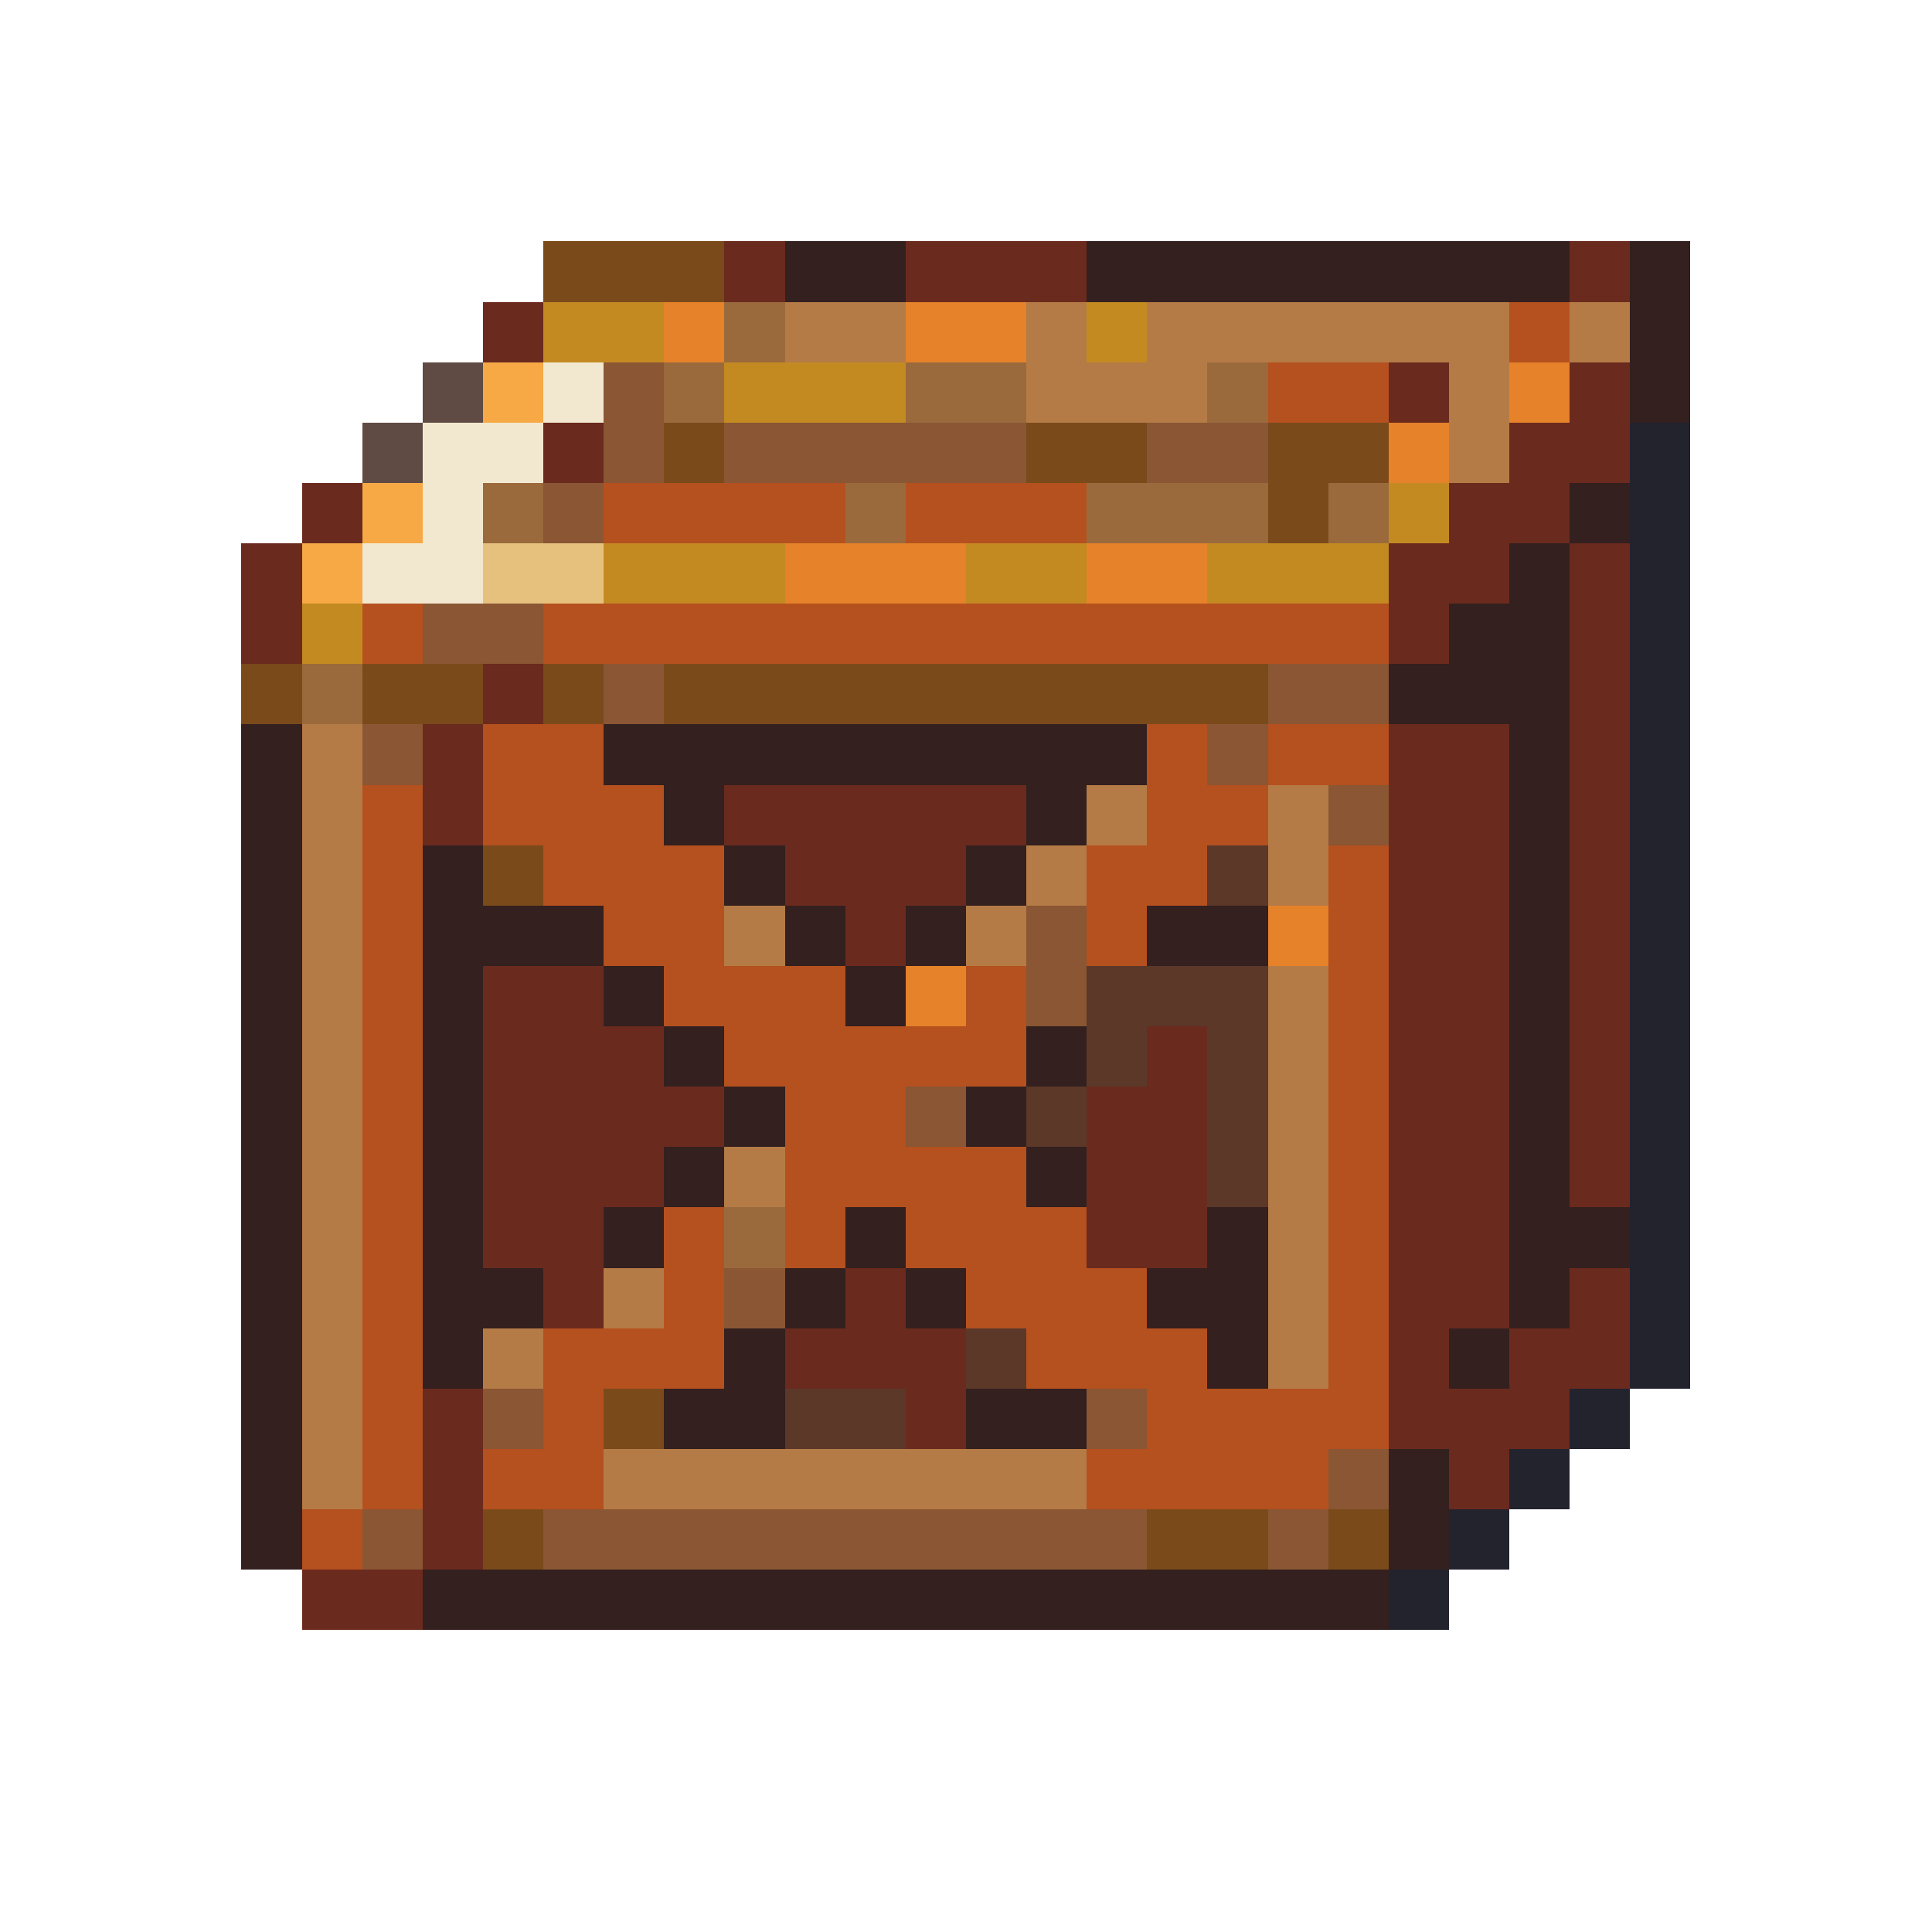
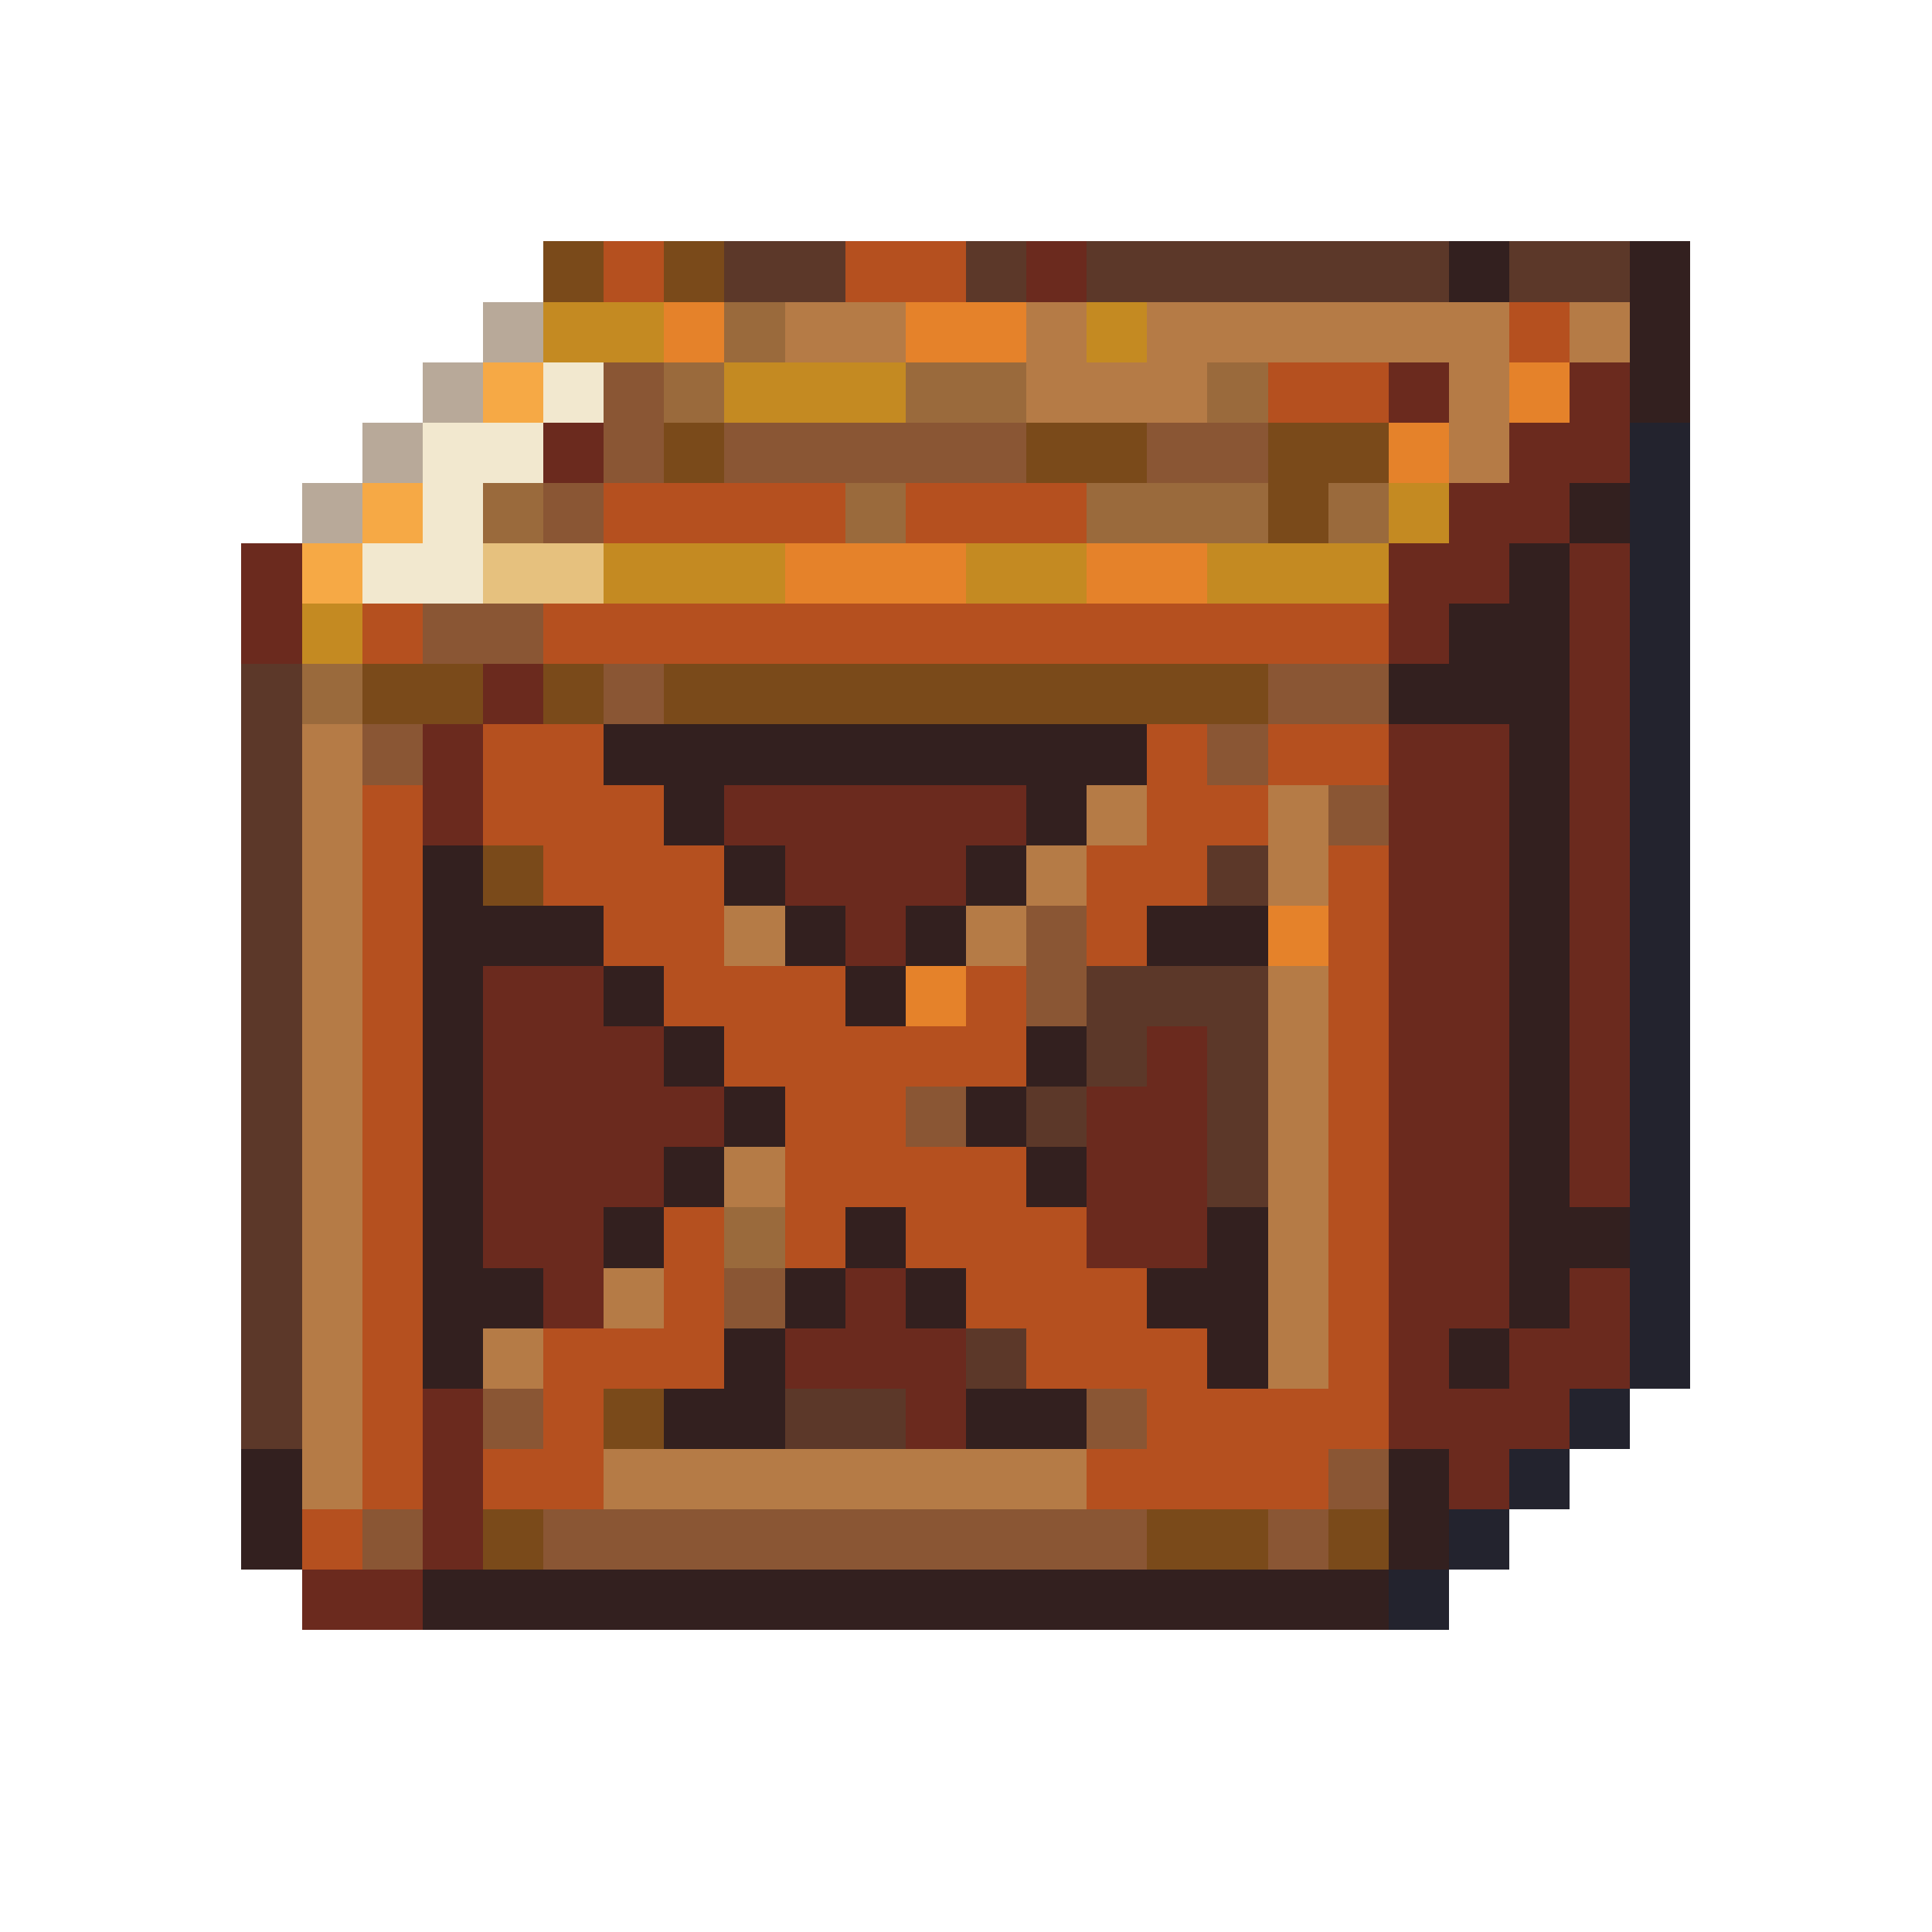
<svg xmlns="http://www.w3.org/2000/svg" width="32" height="32" viewBox="0 0 32 32" shape-rendering="crispEdges">
-   <rect x="9" y="4" width="3" height="1" fill="#7a4a1a" />
-   <rect x="12" y="4" width="1" height="1" fill="#6b2a1e" />
-   <rect x="13" y="4" width="2" height="1" fill="#33201f" />
-   <rect x="15" y="4" width="3" height="1" fill="#6b2a1e" />
-   <rect x="18" y="4" width="8" height="1" fill="#33201f" />
-   <rect x="26" y="4" width="1" height="1" fill="#6b2a1e" />
+   <rect x="9" y="4" width="1" height="1" fill="#7a4a1a" />
+   <rect x="10" y="4" width="1" height="1" fill="#b5501f" />
+   <rect x="11" y="4" width="1" height="1" fill="#7a4a1a" />
+   <rect x="12" y="4" width="2" height="1" fill="#5c3829" />
+   <rect x="14" y="4" width="2" height="1" fill="#b5501f" />
+   <rect x="16" y="4" width="1" height="1" fill="#5c3829" />
+   <rect x="17" y="4" width="1" height="1" fill="#6b2a1e" />
+   <rect x="18" y="4" width="6" height="1" fill="#5c3829" />
+   <rect x="24" y="4" width="1" height="1" fill="#33201f" />
+   <rect x="25" y="4" width="2" height="1" fill="#5c3829" />
  <rect x="27" y="4" width="1" height="1" fill="#33201f" />
-   <rect x="8" y="5" width="1" height="1" fill="#6b2a1e" />
+   <rect x="8" y="5" width="1" height="1" fill="#b8a999" />
  <rect x="9" y="5" width="2" height="1" fill="#c48a22" />
  <rect x="11" y="5" width="1" height="1" fill="#e5822a" />
  <rect x="12" y="5" width="1" height="1" fill="#9a6a3c" />
  <rect x="13" y="5" width="2" height="1" fill="#b57b46" />
  <rect x="15" y="5" width="2" height="1" fill="#e5822a" />
  <rect x="17" y="5" width="1" height="1" fill="#b57b46" />
  <rect x="18" y="5" width="1" height="1" fill="#c48a22" />
  <rect x="19" y="5" width="6" height="1" fill="#b57b46" />
  <rect x="25" y="5" width="1" height="1" fill="#b5501f" />
  <rect x="26" y="5" width="1" height="1" fill="#b57b46" />
  <rect x="27" y="5" width="1" height="1" fill="#33201f" />
-   <rect x="7" y="6" width="1" height="1" fill="#5f4a44" />
+   <rect x="7" y="6" width="1" height="1" fill="#b8a999" />
  <rect x="8" y="6" width="1" height="1" fill="#f6a945" />
  <rect x="9" y="6" width="1" height="1" fill="#f2e8cf" />
  <rect x="10" y="6" width="1" height="1" fill="#8a5634" />
  <rect x="11" y="6" width="1" height="1" fill="#9a6a3c" />
  <rect x="12" y="6" width="3" height="1" fill="#c48a22" />
  <rect x="15" y="6" width="2" height="1" fill="#9a6a3c" />
  <rect x="17" y="6" width="3" height="1" fill="#b57b46" />
  <rect x="20" y="6" width="1" height="1" fill="#9a6a3c" />
  <rect x="21" y="6" width="2" height="1" fill="#b5501f" />
  <rect x="23" y="6" width="1" height="1" fill="#6b2a1e" />
  <rect x="24" y="6" width="1" height="1" fill="#b57b46" />
  <rect x="25" y="6" width="1" height="1" fill="#e5822a" />
  <rect x="26" y="6" width="1" height="1" fill="#6b2a1e" />
  <rect x="27" y="6" width="1" height="1" fill="#33201f" />
-   <rect x="6" y="7" width="1" height="1" fill="#5f4a44" />
+   <rect x="6" y="7" width="1" height="1" fill="#b8a999" />
  <rect x="7" y="7" width="2" height="1" fill="#f2e8cf" />
  <rect x="9" y="7" width="1" height="1" fill="#6b2a1e" />
  <rect x="10" y="7" width="1" height="1" fill="#8a5634" />
  <rect x="11" y="7" width="1" height="1" fill="#7a4a1a" />
  <rect x="12" y="7" width="5" height="1" fill="#8a5634" />
  <rect x="17" y="7" width="2" height="1" fill="#7a4a1a" />
  <rect x="19" y="7" width="2" height="1" fill="#8a5634" />
  <rect x="21" y="7" width="2" height="1" fill="#7a4a1a" />
  <rect x="23" y="7" width="1" height="1" fill="#e5822a" />
  <rect x="24" y="7" width="1" height="1" fill="#b57b46" />
  <rect x="25" y="7" width="2" height="1" fill="#6b2a1e" />
  <rect x="27" y="7" width="1" height="1" fill="#23232e" />
-   <rect x="5" y="8" width="1" height="1" fill="#6b2a1e" />
+   <rect x="5" y="8" width="1" height="1" fill="#b8a999" />
  <rect x="6" y="8" width="1" height="1" fill="#f6a945" />
  <rect x="7" y="8" width="1" height="1" fill="#f2e8cf" />
  <rect x="8" y="8" width="1" height="1" fill="#9a6a3c" />
  <rect x="9" y="8" width="1" height="1" fill="#8a5634" />
  <rect x="10" y="8" width="4" height="1" fill="#b5501f" />
  <rect x="14" y="8" width="1" height="1" fill="#9a6a3c" />
  <rect x="15" y="8" width="3" height="1" fill="#b5501f" />
  <rect x="18" y="8" width="3" height="1" fill="#9a6a3c" />
  <rect x="21" y="8" width="1" height="1" fill="#7a4a1a" />
  <rect x="22" y="8" width="1" height="1" fill="#9a6a3c" />
  <rect x="23" y="8" width="1" height="1" fill="#c48a22" />
  <rect x="24" y="8" width="2" height="1" fill="#6b2a1e" />
  <rect x="26" y="8" width="1" height="1" fill="#33201f" />
  <rect x="27" y="8" width="1" height="1" fill="#23232e" />
  <rect x="4" y="9" width="1" height="1" fill="#6b2a1e" />
  <rect x="5" y="9" width="1" height="1" fill="#f6a945" />
  <rect x="6" y="9" width="2" height="1" fill="#f2e8cf" />
  <rect x="8" y="9" width="2" height="1" fill="#e6c17e" />
  <rect x="10" y="9" width="3" height="1" fill="#c48a22" />
  <rect x="13" y="9" width="3" height="1" fill="#e5822a" />
  <rect x="16" y="9" width="2" height="1" fill="#c48a22" />
  <rect x="18" y="9" width="2" height="1" fill="#e5822a" />
  <rect x="20" y="9" width="3" height="1" fill="#c48a22" />
  <rect x="23" y="9" width="2" height="1" fill="#6b2a1e" />
  <rect x="25" y="9" width="1" height="1" fill="#33201f" />
  <rect x="26" y="9" width="1" height="1" fill="#6b2a1e" />
  <rect x="27" y="9" width="1" height="1" fill="#23232e" />
  <rect x="4" y="10" width="1" height="1" fill="#6b2a1e" />
  <rect x="5" y="10" width="1" height="1" fill="#c48a22" />
  <rect x="6" y="10" width="1" height="1" fill="#b5501f" />
  <rect x="7" y="10" width="2" height="1" fill="#8a5634" />
  <rect x="9" y="10" width="14" height="1" fill="#b5501f" />
  <rect x="23" y="10" width="1" height="1" fill="#6b2a1e" />
  <rect x="24" y="10" width="2" height="1" fill="#33201f" />
  <rect x="26" y="10" width="1" height="1" fill="#6b2a1e" />
  <rect x="27" y="10" width="1" height="1" fill="#23232e" />
-   <rect x="4" y="11" width="1" height="1" fill="#7a4a1a" />
+   <rect x="4" y="11" width="1" height="1" fill="#5c3829" />
  <rect x="5" y="11" width="1" height="1" fill="#9a6a3c" />
  <rect x="6" y="11" width="2" height="1" fill="#7a4a1a" />
  <rect x="8" y="11" width="1" height="1" fill="#6b2a1e" />
  <rect x="9" y="11" width="1" height="1" fill="#7a4a1a" />
  <rect x="10" y="11" width="1" height="1" fill="#8a5634" />
  <rect x="11" y="11" width="10" height="1" fill="#7a4a1a" />
  <rect x="21" y="11" width="2" height="1" fill="#8a5634" />
  <rect x="23" y="11" width="3" height="1" fill="#33201f" />
  <rect x="26" y="11" width="1" height="1" fill="#6b2a1e" />
  <rect x="27" y="11" width="1" height="1" fill="#23232e" />
-   <rect x="4" y="12" width="1" height="1" fill="#33201f" />
+   <rect x="4" y="12" width="1" height="1" fill="#5c3829" />
  <rect x="5" y="12" width="1" height="1" fill="#b57b46" />
  <rect x="6" y="12" width="1" height="1" fill="#8a5634" />
  <rect x="7" y="12" width="1" height="1" fill="#6b2a1e" />
  <rect x="8" y="12" width="2" height="1" fill="#b5501f" />
  <rect x="10" y="12" width="9" height="1" fill="#33201f" />
  <rect x="19" y="12" width="1" height="1" fill="#b5501f" />
  <rect x="20" y="12" width="1" height="1" fill="#8a5634" />
  <rect x="21" y="12" width="2" height="1" fill="#b5501f" />
  <rect x="23" y="12" width="2" height="1" fill="#6b2a1e" />
  <rect x="25" y="12" width="1" height="1" fill="#33201f" />
  <rect x="26" y="12" width="1" height="1" fill="#6b2a1e" />
  <rect x="27" y="12" width="1" height="1" fill="#23232e" />
-   <rect x="4" y="13" width="1" height="1" fill="#33201f" />
+   <rect x="4" y="13" width="1" height="1" fill="#5c3829" />
  <rect x="5" y="13" width="1" height="1" fill="#b57b46" />
  <rect x="6" y="13" width="1" height="1" fill="#b5501f" />
  <rect x="7" y="13" width="1" height="1" fill="#6b2a1e" />
  <rect x="8" y="13" width="3" height="1" fill="#b5501f" />
  <rect x="11" y="13" width="1" height="1" fill="#33201f" />
  <rect x="12" y="13" width="5" height="1" fill="#6b2a1e" />
  <rect x="17" y="13" width="1" height="1" fill="#33201f" />
  <rect x="18" y="13" width="1" height="1" fill="#b57b46" />
  <rect x="19" y="13" width="2" height="1" fill="#b5501f" />
  <rect x="21" y="13" width="1" height="1" fill="#b57b46" />
  <rect x="22" y="13" width="1" height="1" fill="#8a5634" />
  <rect x="23" y="13" width="2" height="1" fill="#6b2a1e" />
  <rect x="25" y="13" width="1" height="1" fill="#33201f" />
  <rect x="26" y="13" width="1" height="1" fill="#6b2a1e" />
  <rect x="27" y="13" width="1" height="1" fill="#23232e" />
-   <rect x="4" y="14" width="1" height="1" fill="#33201f" />
+   <rect x="4" y="14" width="1" height="1" fill="#5c3829" />
  <rect x="5" y="14" width="1" height="1" fill="#b57b46" />
  <rect x="6" y="14" width="1" height="1" fill="#b5501f" />
  <rect x="7" y="14" width="1" height="1" fill="#33201f" />
  <rect x="8" y="14" width="1" height="1" fill="#7a4a1a" />
  <rect x="9" y="14" width="3" height="1" fill="#b5501f" />
  <rect x="12" y="14" width="1" height="1" fill="#33201f" />
  <rect x="13" y="14" width="3" height="1" fill="#6b2a1e" />
  <rect x="16" y="14" width="1" height="1" fill="#33201f" />
  <rect x="17" y="14" width="1" height="1" fill="#b57b46" />
  <rect x="18" y="14" width="2" height="1" fill="#b5501f" />
  <rect x="20" y="14" width="1" height="1" fill="#5c3829" />
  <rect x="21" y="14" width="1" height="1" fill="#b57b46" />
  <rect x="22" y="14" width="1" height="1" fill="#b5501f" />
  <rect x="23" y="14" width="2" height="1" fill="#6b2a1e" />
  <rect x="25" y="14" width="1" height="1" fill="#33201f" />
  <rect x="26" y="14" width="1" height="1" fill="#6b2a1e" />
  <rect x="27" y="14" width="1" height="1" fill="#23232e" />
-   <rect x="4" y="15" width="1" height="1" fill="#33201f" />
+   <rect x="4" y="15" width="1" height="1" fill="#5c3829" />
  <rect x="5" y="15" width="1" height="1" fill="#b57b46" />
  <rect x="6" y="15" width="1" height="1" fill="#b5501f" />
  <rect x="7" y="15" width="3" height="1" fill="#33201f" />
  <rect x="10" y="15" width="2" height="1" fill="#b5501f" />
  <rect x="12" y="15" width="1" height="1" fill="#b57b46" />
  <rect x="13" y="15" width="1" height="1" fill="#33201f" />
  <rect x="14" y="15" width="1" height="1" fill="#6b2a1e" />
  <rect x="15" y="15" width="1" height="1" fill="#33201f" />
  <rect x="16" y="15" width="1" height="1" fill="#b57b46" />
  <rect x="17" y="15" width="1" height="1" fill="#8a5634" />
  <rect x="18" y="15" width="1" height="1" fill="#b5501f" />
  <rect x="19" y="15" width="2" height="1" fill="#33201f" />
  <rect x="21" y="15" width="1" height="1" fill="#e5822a" />
  <rect x="22" y="15" width="1" height="1" fill="#b5501f" />
  <rect x="23" y="15" width="2" height="1" fill="#6b2a1e" />
  <rect x="25" y="15" width="1" height="1" fill="#33201f" />
  <rect x="26" y="15" width="1" height="1" fill="#6b2a1e" />
  <rect x="27" y="15" width="1" height="1" fill="#23232e" />
-   <rect x="4" y="16" width="1" height="1" fill="#33201f" />
+   <rect x="4" y="16" width="1" height="1" fill="#5c3829" />
  <rect x="5" y="16" width="1" height="1" fill="#b57b46" />
  <rect x="6" y="16" width="1" height="1" fill="#b5501f" />
  <rect x="7" y="16" width="1" height="1" fill="#33201f" />
  <rect x="8" y="16" width="2" height="1" fill="#6b2a1e" />
  <rect x="10" y="16" width="1" height="1" fill="#33201f" />
  <rect x="11" y="16" width="3" height="1" fill="#b5501f" />
  <rect x="14" y="16" width="1" height="1" fill="#33201f" />
  <rect x="15" y="16" width="1" height="1" fill="#e5822a" />
  <rect x="16" y="16" width="1" height="1" fill="#b5501f" />
  <rect x="17" y="16" width="1" height="1" fill="#8a5634" />
  <rect x="18" y="16" width="3" height="1" fill="#5c3829" />
  <rect x="21" y="16" width="1" height="1" fill="#b57b46" />
  <rect x="22" y="16" width="1" height="1" fill="#b5501f" />
  <rect x="23" y="16" width="2" height="1" fill="#6b2a1e" />
  <rect x="25" y="16" width="1" height="1" fill="#33201f" />
  <rect x="26" y="16" width="1" height="1" fill="#6b2a1e" />
  <rect x="27" y="16" width="1" height="1" fill="#23232e" />
-   <rect x="4" y="17" width="1" height="1" fill="#33201f" />
+   <rect x="4" y="17" width="1" height="1" fill="#5c3829" />
  <rect x="5" y="17" width="1" height="1" fill="#b57b46" />
  <rect x="6" y="17" width="1" height="1" fill="#b5501f" />
  <rect x="7" y="17" width="1" height="1" fill="#33201f" />
  <rect x="8" y="17" width="3" height="1" fill="#6b2a1e" />
  <rect x="11" y="17" width="1" height="1" fill="#33201f" />
  <rect x="12" y="17" width="5" height="1" fill="#b5501f" />
  <rect x="17" y="17" width="1" height="1" fill="#33201f" />
  <rect x="18" y="17" width="1" height="1" fill="#5c3829" />
  <rect x="19" y="17" width="1" height="1" fill="#6b2a1e" />
  <rect x="20" y="17" width="1" height="1" fill="#5c3829" />
  <rect x="21" y="17" width="1" height="1" fill="#b57b46" />
  <rect x="22" y="17" width="1" height="1" fill="#b5501f" />
  <rect x="23" y="17" width="2" height="1" fill="#6b2a1e" />
  <rect x="25" y="17" width="1" height="1" fill="#33201f" />
  <rect x="26" y="17" width="1" height="1" fill="#6b2a1e" />
  <rect x="27" y="17" width="1" height="1" fill="#23232e" />
-   <rect x="4" y="18" width="1" height="1" fill="#33201f" />
+   <rect x="4" y="18" width="1" height="1" fill="#5c3829" />
  <rect x="5" y="18" width="1" height="1" fill="#b57b46" />
  <rect x="6" y="18" width="1" height="1" fill="#b5501f" />
  <rect x="7" y="18" width="1" height="1" fill="#33201f" />
  <rect x="8" y="18" width="4" height="1" fill="#6b2a1e" />
  <rect x="12" y="18" width="1" height="1" fill="#33201f" />
  <rect x="13" y="18" width="2" height="1" fill="#b5501f" />
  <rect x="15" y="18" width="1" height="1" fill="#8a5634" />
  <rect x="16" y="18" width="1" height="1" fill="#33201f" />
  <rect x="17" y="18" width="1" height="1" fill="#5c3829" />
  <rect x="18" y="18" width="2" height="1" fill="#6b2a1e" />
  <rect x="20" y="18" width="1" height="1" fill="#5c3829" />
  <rect x="21" y="18" width="1" height="1" fill="#b57b46" />
  <rect x="22" y="18" width="1" height="1" fill="#b5501f" />
  <rect x="23" y="18" width="2" height="1" fill="#6b2a1e" />
  <rect x="25" y="18" width="1" height="1" fill="#33201f" />
  <rect x="26" y="18" width="1" height="1" fill="#6b2a1e" />
  <rect x="27" y="18" width="1" height="1" fill="#23232e" />
-   <rect x="4" y="19" width="1" height="1" fill="#33201f" />
+   <rect x="4" y="19" width="1" height="1" fill="#5c3829" />
  <rect x="5" y="19" width="1" height="1" fill="#b57b46" />
  <rect x="6" y="19" width="1" height="1" fill="#b5501f" />
  <rect x="7" y="19" width="1" height="1" fill="#33201f" />
  <rect x="8" y="19" width="3" height="1" fill="#6b2a1e" />
  <rect x="11" y="19" width="1" height="1" fill="#33201f" />
  <rect x="12" y="19" width="1" height="1" fill="#b57b46" />
  <rect x="13" y="19" width="4" height="1" fill="#b5501f" />
  <rect x="17" y="19" width="1" height="1" fill="#33201f" />
  <rect x="18" y="19" width="2" height="1" fill="#6b2a1e" />
  <rect x="20" y="19" width="1" height="1" fill="#5c3829" />
  <rect x="21" y="19" width="1" height="1" fill="#b57b46" />
  <rect x="22" y="19" width="1" height="1" fill="#b5501f" />
  <rect x="23" y="19" width="2" height="1" fill="#6b2a1e" />
  <rect x="25" y="19" width="1" height="1" fill="#33201f" />
  <rect x="26" y="19" width="1" height="1" fill="#6b2a1e" />
  <rect x="27" y="19" width="1" height="1" fill="#23232e" />
-   <rect x="4" y="20" width="1" height="1" fill="#33201f" />
+   <rect x="4" y="20" width="1" height="1" fill="#5c3829" />
  <rect x="5" y="20" width="1" height="1" fill="#b57b46" />
  <rect x="6" y="20" width="1" height="1" fill="#b5501f" />
  <rect x="7" y="20" width="1" height="1" fill="#33201f" />
  <rect x="8" y="20" width="2" height="1" fill="#6b2a1e" />
  <rect x="10" y="20" width="1" height="1" fill="#33201f" />
  <rect x="11" y="20" width="1" height="1" fill="#b5501f" />
  <rect x="12" y="20" width="1" height="1" fill="#9a6a3c" />
  <rect x="13" y="20" width="1" height="1" fill="#b5501f" />
  <rect x="14" y="20" width="1" height="1" fill="#33201f" />
  <rect x="15" y="20" width="3" height="1" fill="#b5501f" />
  <rect x="18" y="20" width="2" height="1" fill="#6b2a1e" />
  <rect x="20" y="20" width="1" height="1" fill="#33201f" />
  <rect x="21" y="20" width="1" height="1" fill="#b57b46" />
  <rect x="22" y="20" width="1" height="1" fill="#b5501f" />
  <rect x="23" y="20" width="2" height="1" fill="#6b2a1e" />
  <rect x="25" y="20" width="2" height="1" fill="#33201f" />
  <rect x="27" y="20" width="1" height="1" fill="#23232e" />
-   <rect x="4" y="21" width="1" height="1" fill="#33201f" />
+   <rect x="4" y="21" width="1" height="1" fill="#5c3829" />
  <rect x="5" y="21" width="1" height="1" fill="#b57b46" />
  <rect x="6" y="21" width="1" height="1" fill="#b5501f" />
  <rect x="7" y="21" width="2" height="1" fill="#33201f" />
  <rect x="9" y="21" width="1" height="1" fill="#6b2a1e" />
  <rect x="10" y="21" width="1" height="1" fill="#b57b46" />
  <rect x="11" y="21" width="1" height="1" fill="#b5501f" />
  <rect x="12" y="21" width="1" height="1" fill="#8a5634" />
  <rect x="13" y="21" width="1" height="1" fill="#33201f" />
  <rect x="14" y="21" width="1" height="1" fill="#6b2a1e" />
  <rect x="15" y="21" width="1" height="1" fill="#33201f" />
  <rect x="16" y="21" width="3" height="1" fill="#b5501f" />
  <rect x="19" y="21" width="2" height="1" fill="#33201f" />
  <rect x="21" y="21" width="1" height="1" fill="#b57b46" />
  <rect x="22" y="21" width="1" height="1" fill="#b5501f" />
  <rect x="23" y="21" width="2" height="1" fill="#6b2a1e" />
  <rect x="25" y="21" width="1" height="1" fill="#33201f" />
  <rect x="26" y="21" width="1" height="1" fill="#6b2a1e" />
  <rect x="27" y="21" width="1" height="1" fill="#23232e" />
-   <rect x="4" y="22" width="1" height="1" fill="#33201f" />
+   <rect x="4" y="22" width="1" height="1" fill="#5c3829" />
  <rect x="5" y="22" width="1" height="1" fill="#b57b46" />
  <rect x="6" y="22" width="1" height="1" fill="#b5501f" />
  <rect x="7" y="22" width="1" height="1" fill="#33201f" />
  <rect x="8" y="22" width="1" height="1" fill="#b57b46" />
  <rect x="9" y="22" width="3" height="1" fill="#b5501f" />
  <rect x="12" y="22" width="1" height="1" fill="#33201f" />
  <rect x="13" y="22" width="3" height="1" fill="#6b2a1e" />
  <rect x="16" y="22" width="1" height="1" fill="#5c3829" />
  <rect x="17" y="22" width="3" height="1" fill="#b5501f" />
  <rect x="20" y="22" width="1" height="1" fill="#33201f" />
  <rect x="21" y="22" width="1" height="1" fill="#b57b46" />
  <rect x="22" y="22" width="1" height="1" fill="#b5501f" />
  <rect x="23" y="22" width="1" height="1" fill="#6b2a1e" />
  <rect x="24" y="22" width="1" height="1" fill="#33201f" />
  <rect x="25" y="22" width="2" height="1" fill="#6b2a1e" />
  <rect x="27" y="22" width="1" height="1" fill="#23232e" />
-   <rect x="4" y="23" width="1" height="1" fill="#33201f" />
+   <rect x="4" y="23" width="1" height="1" fill="#5c3829" />
  <rect x="5" y="23" width="1" height="1" fill="#b57b46" />
  <rect x="6" y="23" width="1" height="1" fill="#b5501f" />
  <rect x="7" y="23" width="1" height="1" fill="#6b2a1e" />
  <rect x="8" y="23" width="1" height="1" fill="#8a5634" />
  <rect x="9" y="23" width="1" height="1" fill="#b5501f" />
  <rect x="10" y="23" width="1" height="1" fill="#7a4a1a" />
  <rect x="11" y="23" width="2" height="1" fill="#33201f" />
  <rect x="13" y="23" width="2" height="1" fill="#5c3829" />
  <rect x="15" y="23" width="1" height="1" fill="#6b2a1e" />
  <rect x="16" y="23" width="2" height="1" fill="#33201f" />
  <rect x="18" y="23" width="1" height="1" fill="#8a5634" />
  <rect x="19" y="23" width="4" height="1" fill="#b5501f" />
  <rect x="23" y="23" width="3" height="1" fill="#6b2a1e" />
  <rect x="26" y="23" width="1" height="1" fill="#23232e" />
  <rect x="4" y="24" width="1" height="1" fill="#33201f" />
  <rect x="5" y="24" width="1" height="1" fill="#b57b46" />
  <rect x="6" y="24" width="1" height="1" fill="#b5501f" />
  <rect x="7" y="24" width="1" height="1" fill="#6b2a1e" />
  <rect x="8" y="24" width="2" height="1" fill="#b5501f" />
  <rect x="10" y="24" width="8" height="1" fill="#b57b46" />
  <rect x="18" y="24" width="4" height="1" fill="#b5501f" />
  <rect x="22" y="24" width="1" height="1" fill="#8a5634" />
  <rect x="23" y="24" width="1" height="1" fill="#33201f" />
  <rect x="24" y="24" width="1" height="1" fill="#6b2a1e" />
  <rect x="25" y="24" width="1" height="1" fill="#23232e" />
  <rect x="4" y="25" width="1" height="1" fill="#33201f" />
  <rect x="5" y="25" width="1" height="1" fill="#b5501f" />
  <rect x="6" y="25" width="1" height="1" fill="#8a5634" />
  <rect x="7" y="25" width="1" height="1" fill="#6b2a1e" />
  <rect x="8" y="25" width="1" height="1" fill="#7a4a1a" />
  <rect x="9" y="25" width="10" height="1" fill="#8a5634" />
  <rect x="19" y="25" width="2" height="1" fill="#7a4a1a" />
  <rect x="21" y="25" width="1" height="1" fill="#8a5634" />
  <rect x="22" y="25" width="1" height="1" fill="#7a4a1a" />
  <rect x="23" y="25" width="1" height="1" fill="#33201f" />
  <rect x="24" y="25" width="1" height="1" fill="#23232e" />
  <rect x="5" y="26" width="2" height="1" fill="#6b2a1e" />
  <rect x="7" y="26" width="16" height="1" fill="#33201f" />
  <rect x="23" y="26" width="1" height="1" fill="#23232e" />
</svg>
